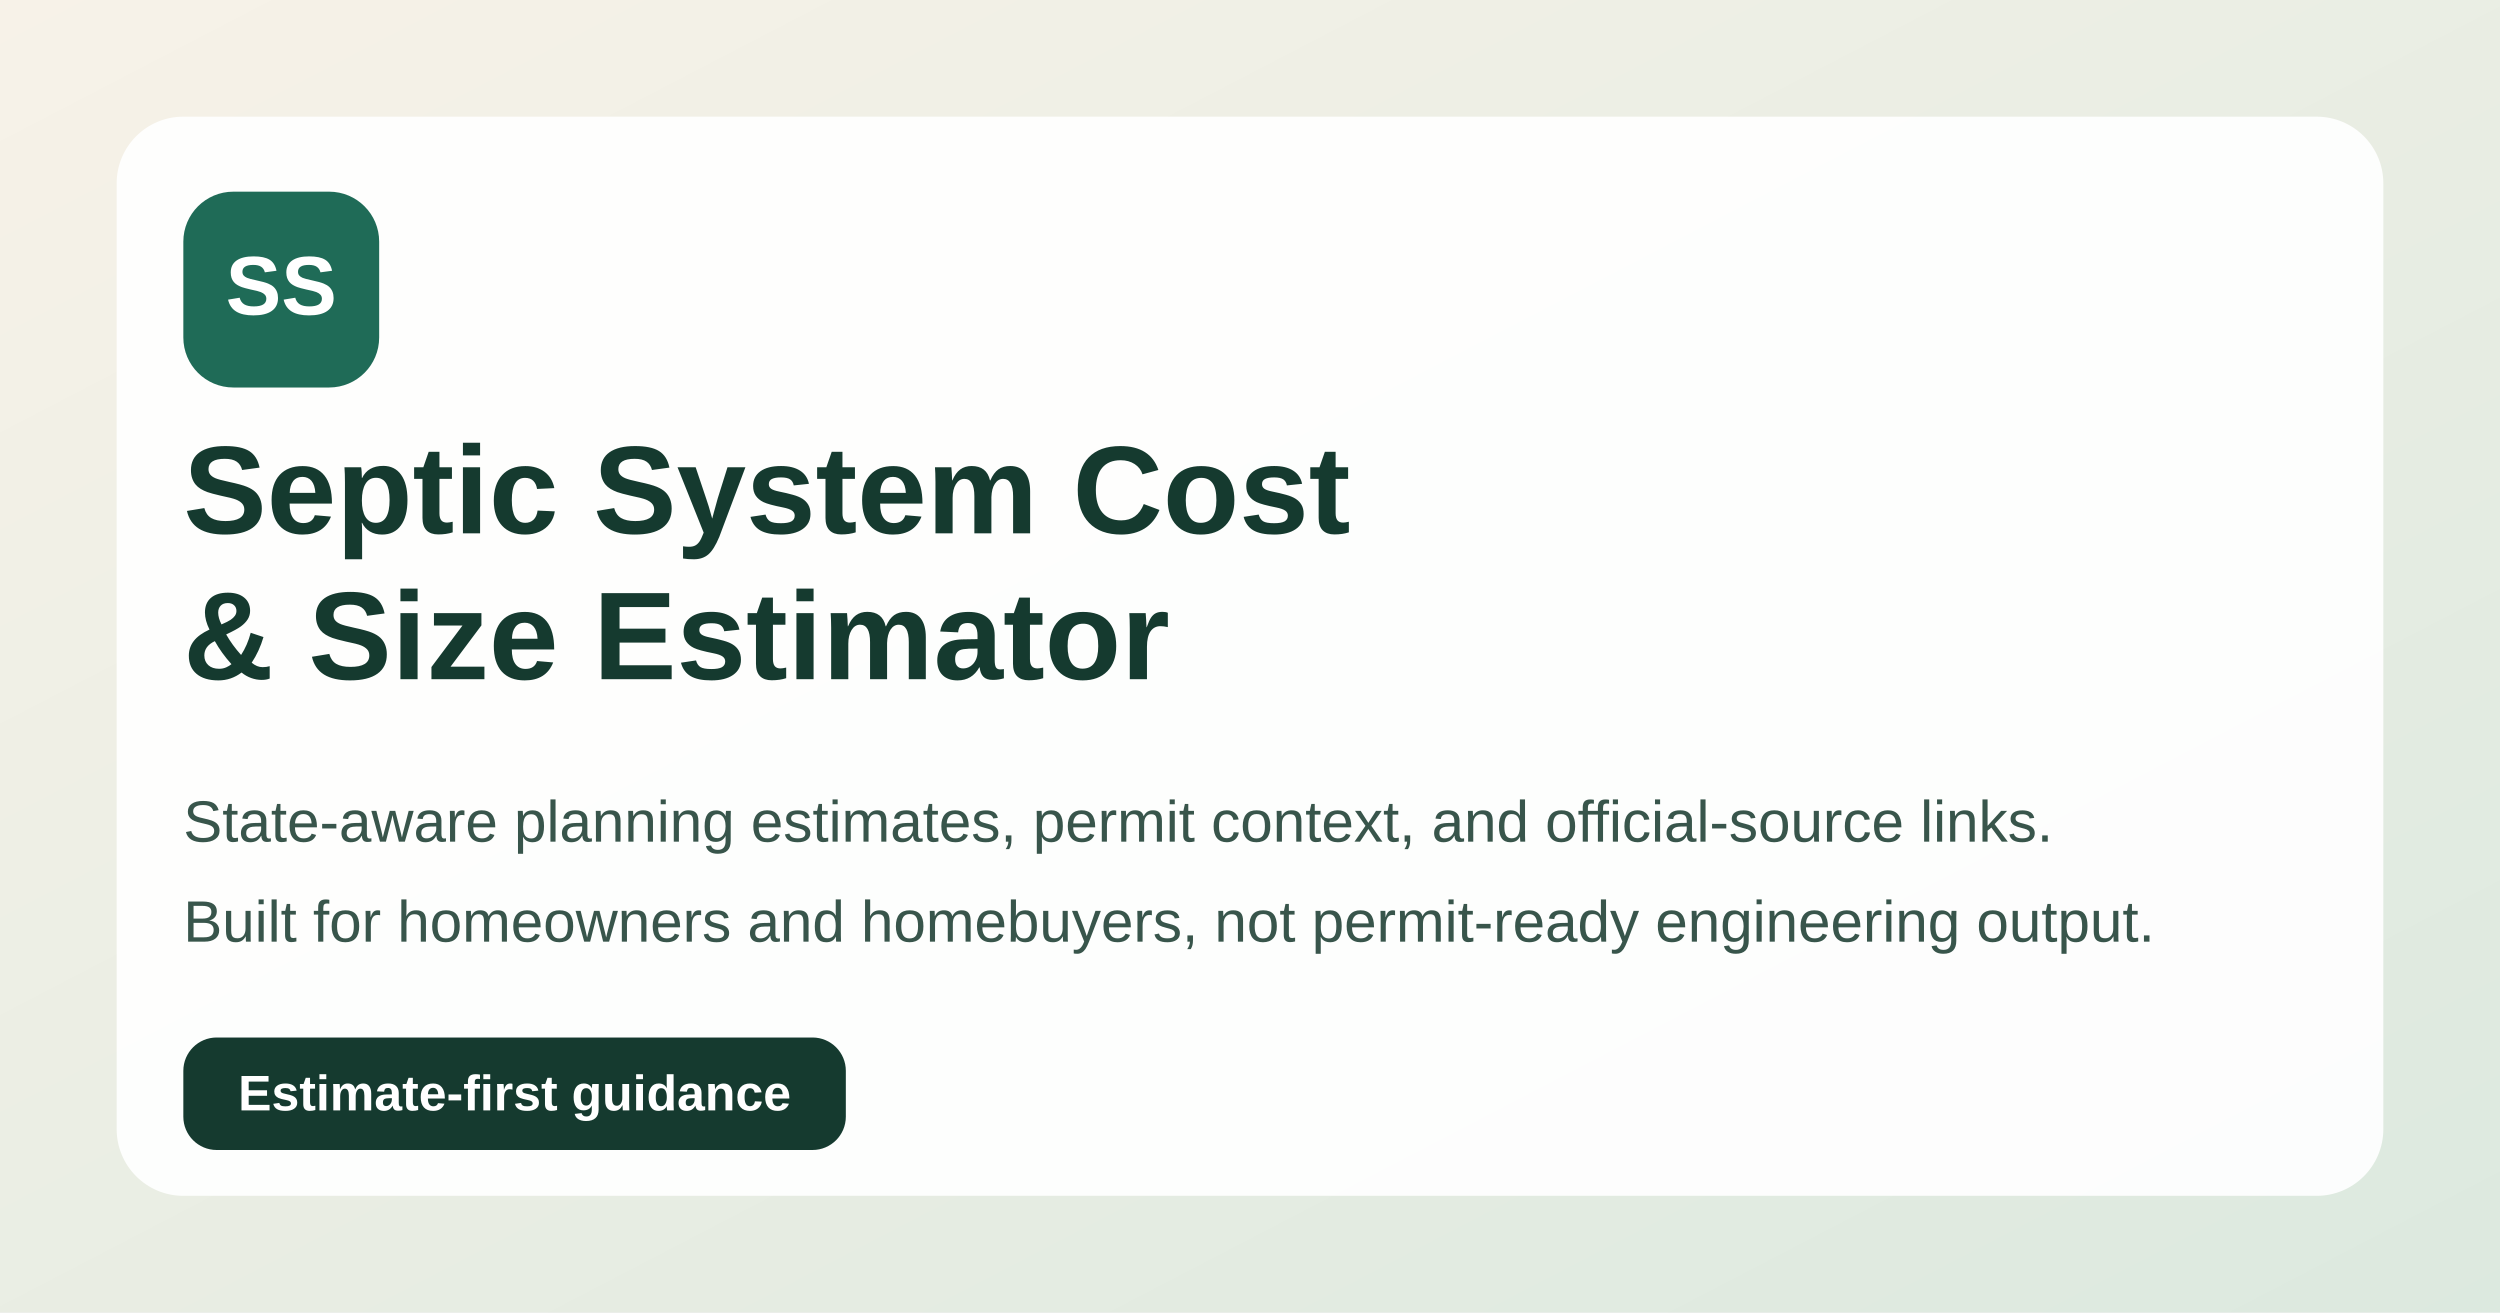
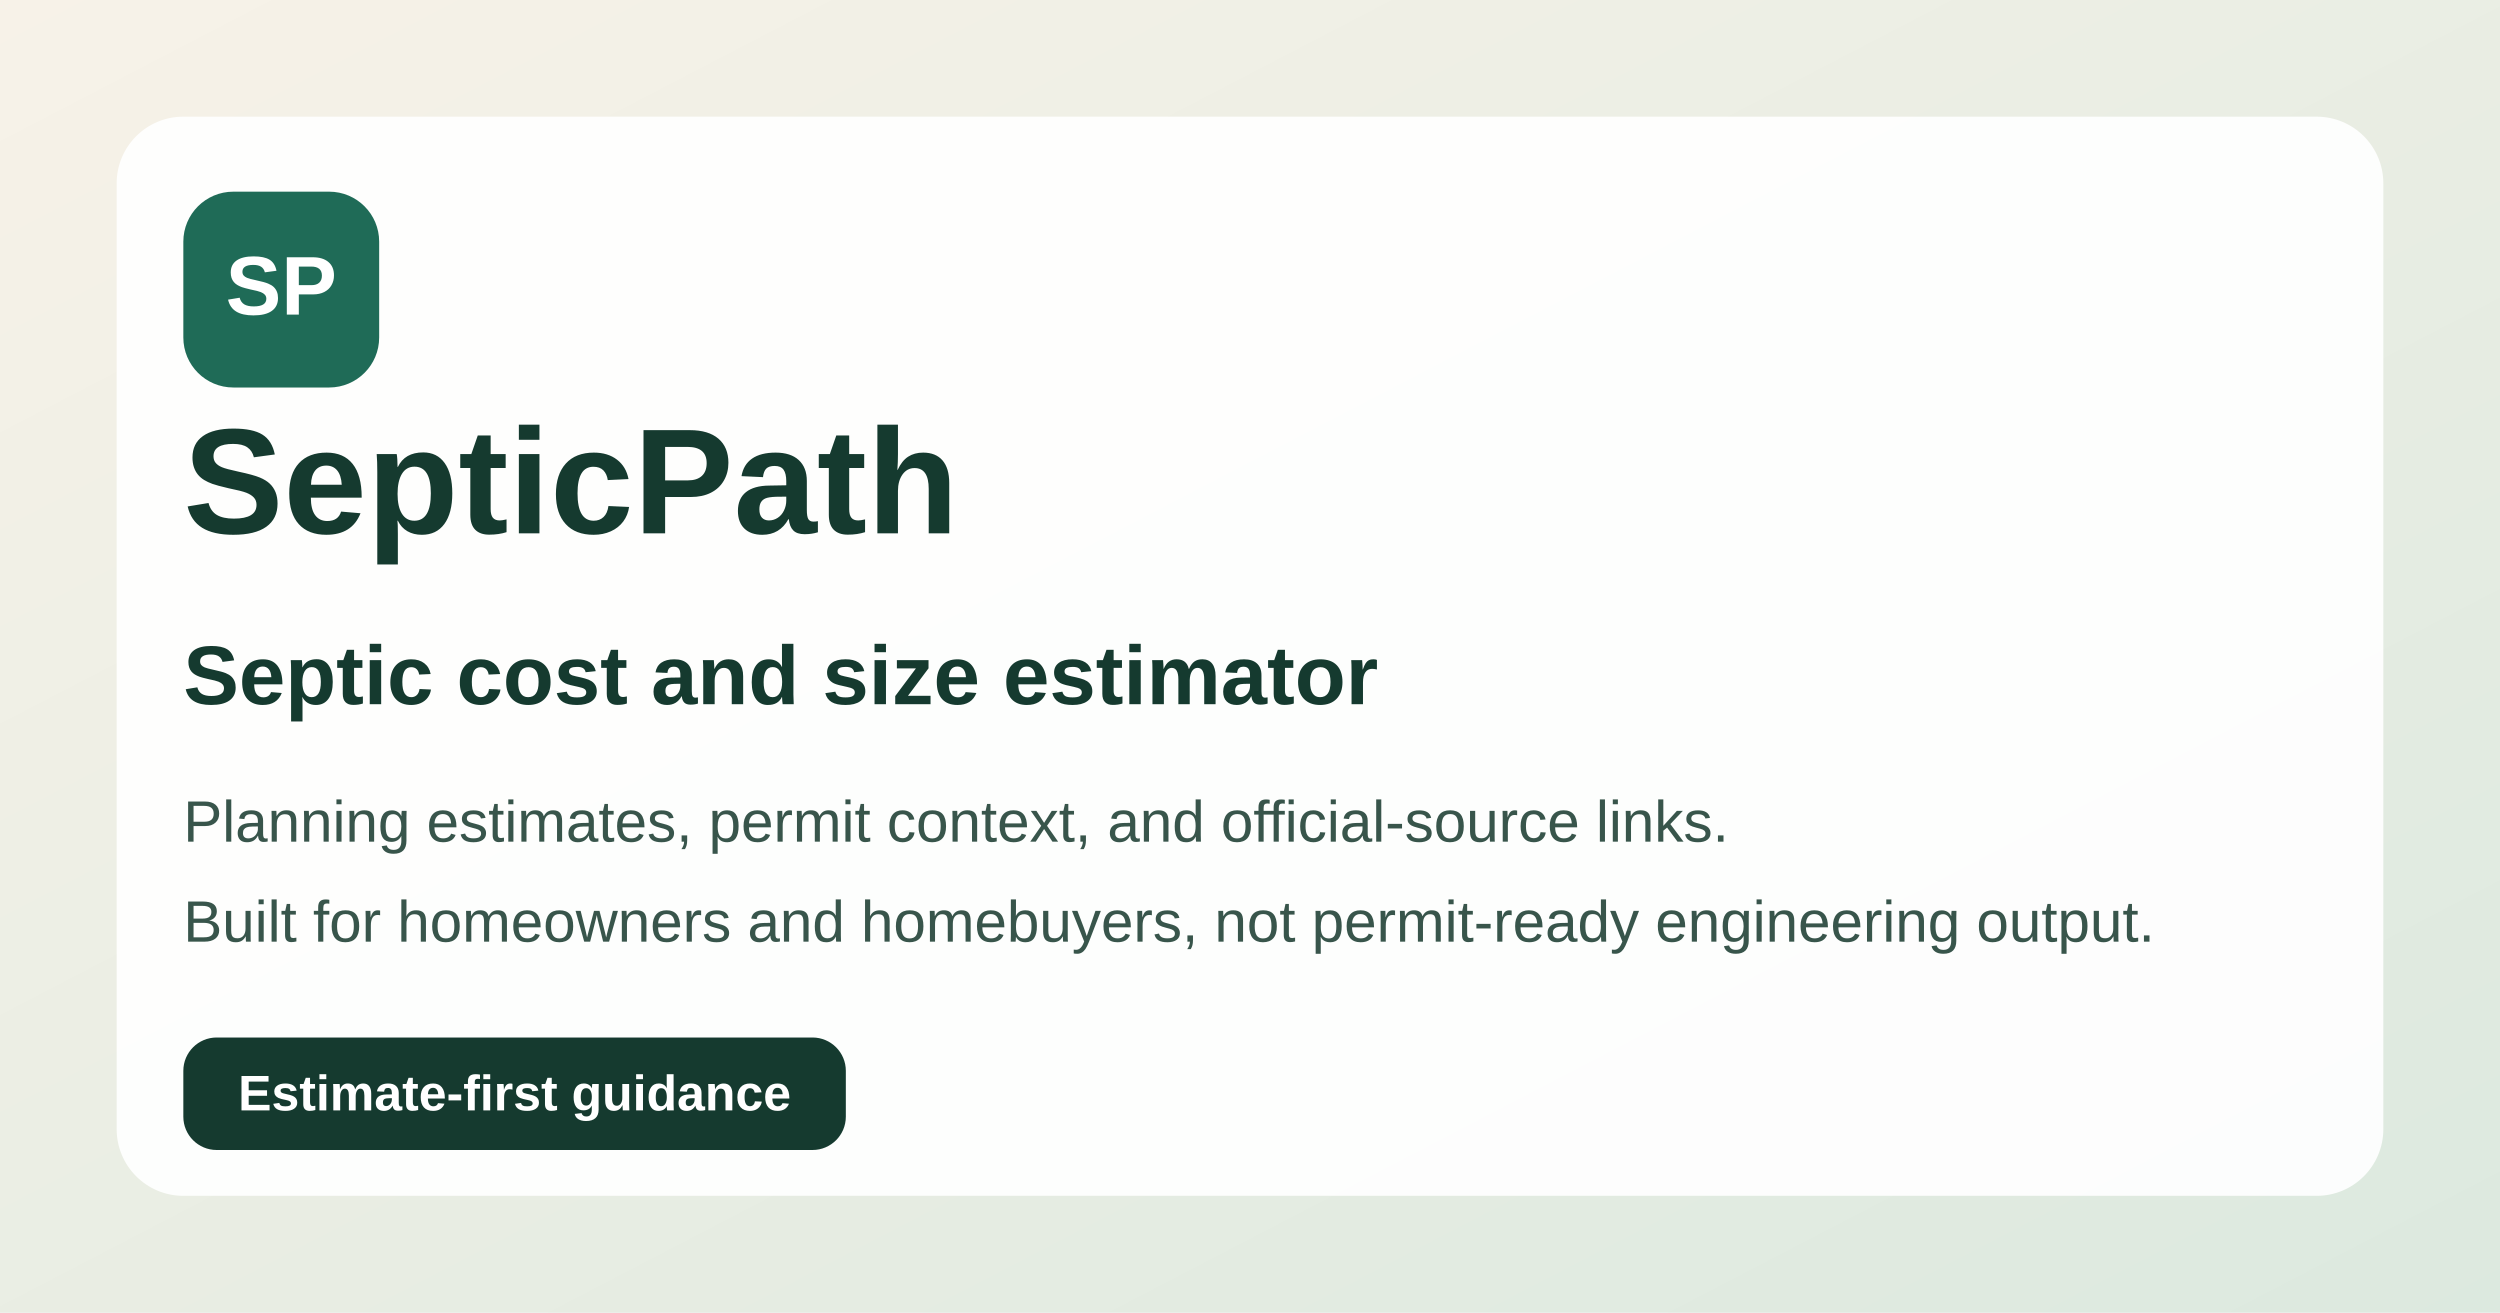
<svg xmlns="http://www.w3.org/2000/svg" width="1200" height="630" viewBox="0 0 1200 630" role="img" aria-labelledby="title desc">
  <defs>
    <linearGradient id="bg" x1="0%" y1="0%" x2="100%" y2="100%">
      <stop offset="0%" stop-color="#f7f2e8" />
      <stop offset="100%" stop-color="#dce9df" />
    </linearGradient>
  </defs>
  <rect width="1200" height="630" fill="url(#bg)" />
  <rect x="56" y="56" width="1088" height="518" rx="32" fill="#ffffff" opacity="0.92" />
  <rect x="88" y="92" width="94" height="94" rx="24" fill="#1f6b57" />
-   <text x="135" y="151" text-anchor="middle" font-family="Arial, sans-serif" font-size="40" font-weight="700" fill="#ffffff">SS</text>
-   <text x="88" y="256" font-family="Arial, sans-serif" font-size="60" font-weight="700" fill="#153a2f">Septic System Cost</text>
-   <text x="88" y="326" font-family="Arial, sans-serif" font-size="60" font-weight="700" fill="#153a2f">&amp; Size Estimator</text>
-   <text x="88" y="404" font-family="Arial, sans-serif" font-size="28" fill="#38554b">State-aware planning estimates, permit context, and official-source links.</text>
+   <text x="135" y="151" text-anchor="middle" font-family="Arial, sans-serif" font-size="40" font-weight="700" fill="#ffffff">SP</text>
+   <text x="88" y="256" font-family="Arial, sans-serif" font-size="72" font-weight="700" fill="#153a2f">SepticPath</text>
+   <text x="88" y="338" font-family="Arial, sans-serif" font-size="40" font-weight="700" fill="#153a2f">Septic cost and size estimator</text>
+   <text x="88" y="404" font-family="Arial, sans-serif" font-size="28" fill="#38554b">Planning estimates, permit context, and official-source links.</text>
  <text x="88" y="452" font-family="Arial, sans-serif" font-size="28" fill="#38554b">Built for homeowners and homebuyers, not permit-ready engineering output.</text>
  <rect x="88" y="498" width="318" height="54" rx="16" fill="#153a2f" />
  <text x="247" y="533" text-anchor="middle" font-family="Arial, sans-serif" font-size="24" font-weight="700" fill="#ffffff">Estimate-first guidance</text>
</svg>
